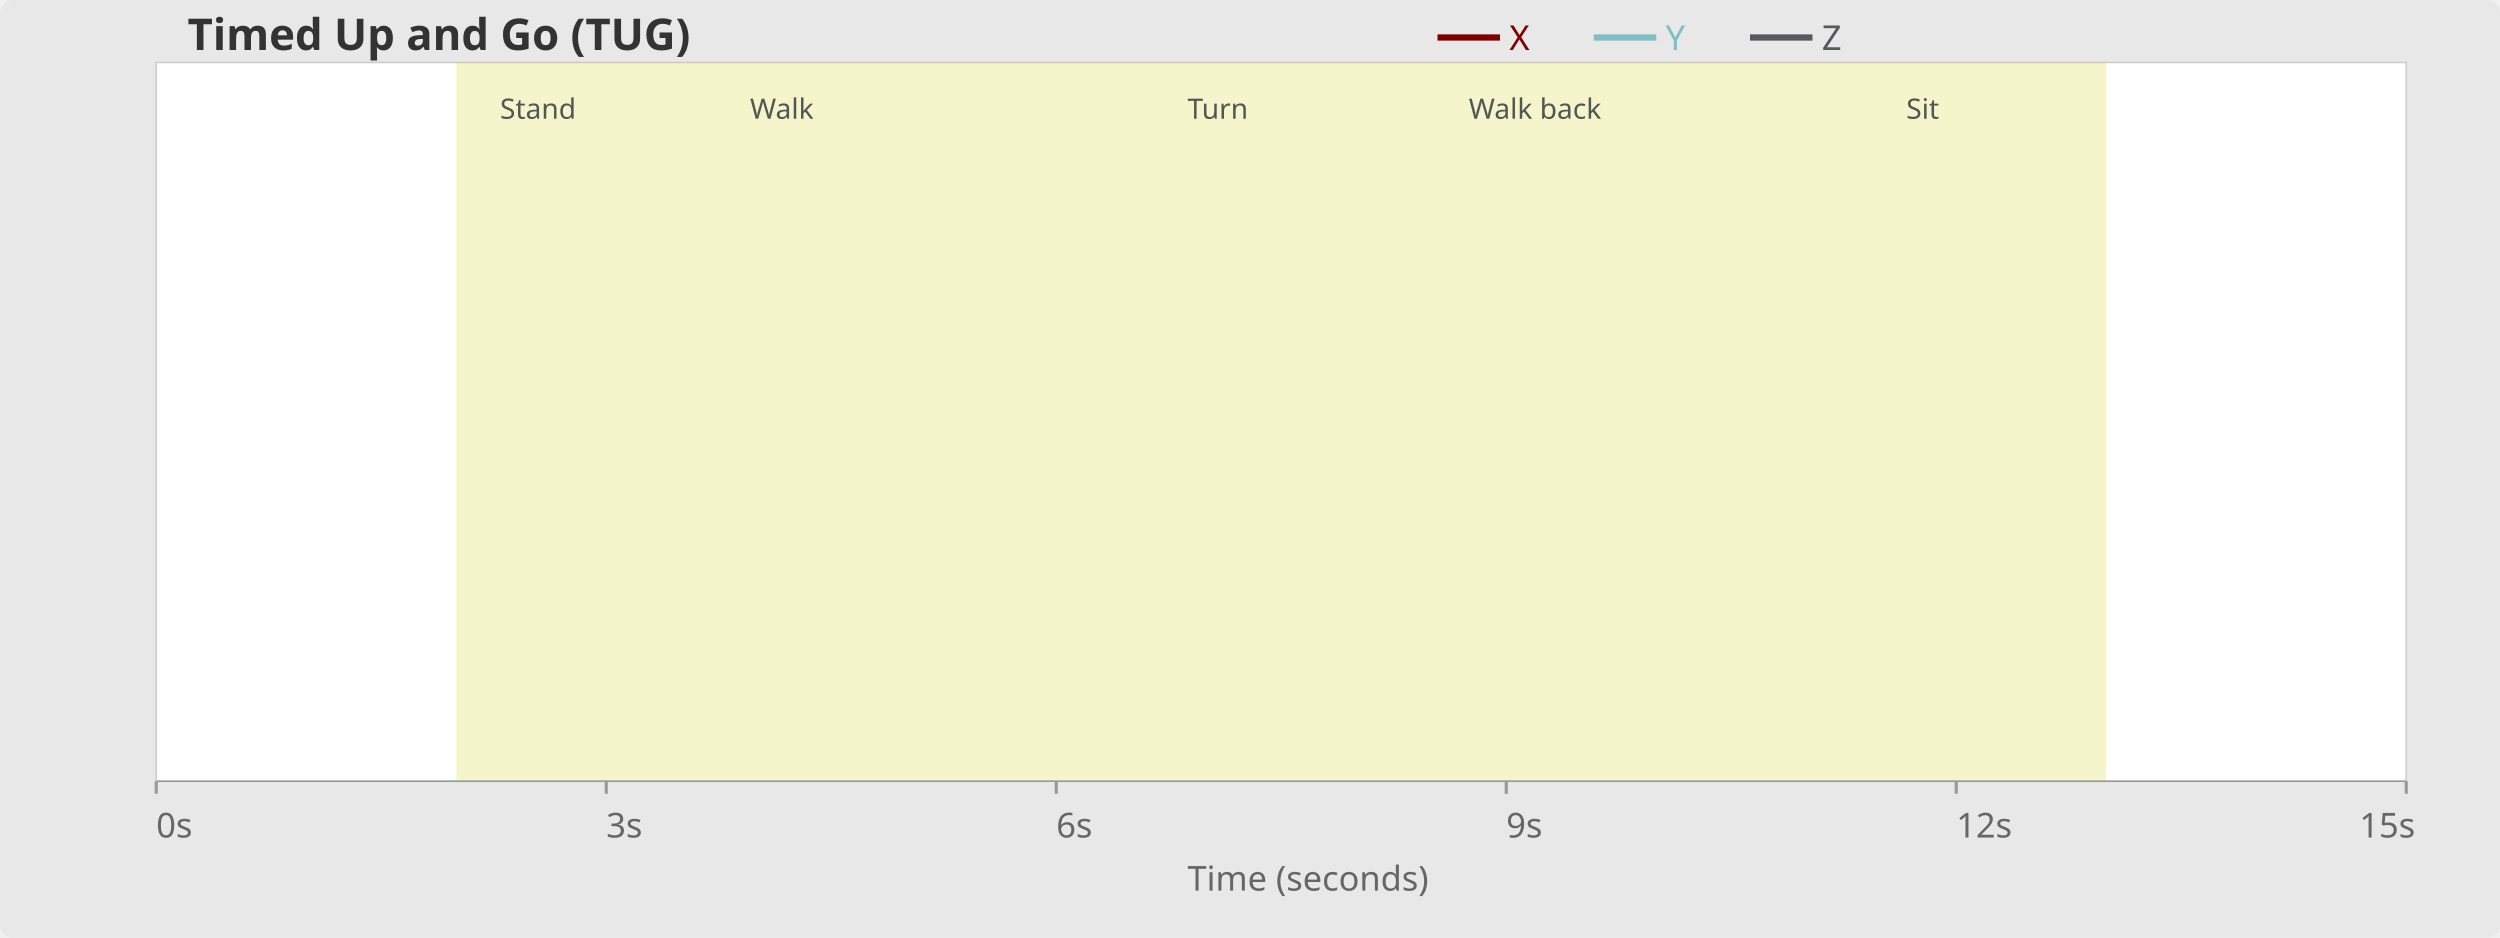
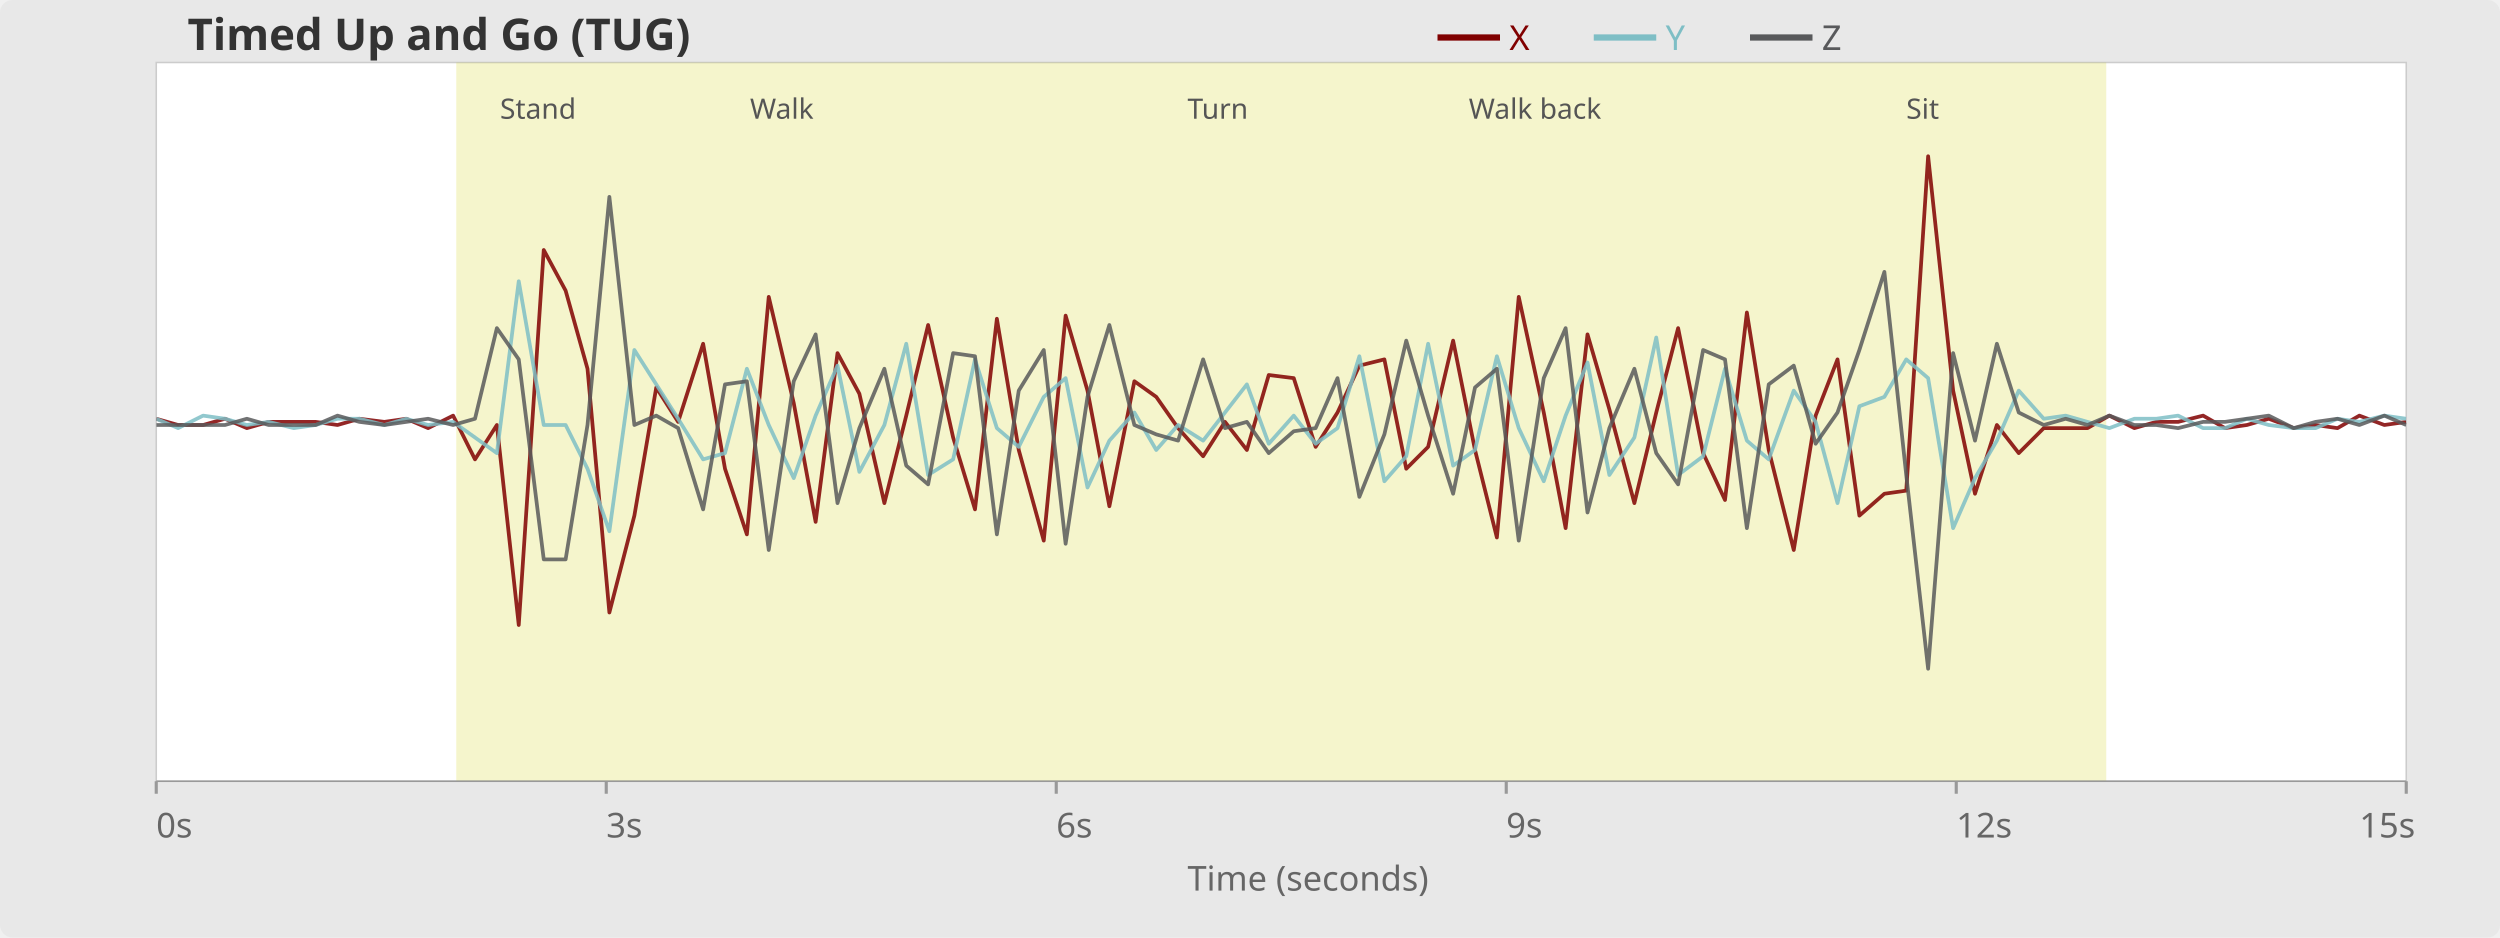
<svg xmlns="http://www.w3.org/2000/svg" width="800" height="300" viewBox="0 0 800 300">
  <style>
    .title { font: bold 14px sans-serif; fill: #333; }
    .axis-label { font: 11px sans-serif; fill: #666; }
    .legend-text { font: 11px sans-serif; }
    .phase-label { font: 9px sans-serif; fill: #555; }
  </style>
  <defs>
    <clipPath id="plotArea">
      <rect x="50" y="20" width="720" height="230" />
    </clipPath>
  </defs>
  <rect width="800" height="300" fill="#e8e8e8" rx="4" />
  <rect x="50" y="20" width="720" height="230" fill="white" stroke="#ccc" stroke-width="0.5" />
  <text x="60" y="16" class="title">Timed Up and Go (TUG)</text>
  <line x1="460" y1="12" x2="480" y2="12" stroke="#800000" stroke-width="2" />
  <text x="483" y="16" class="legend-text" fill="#800000">X</text>
  <line x1="510" y1="12" x2="530" y2="12" stroke="#7EBEC5" stroke-width="2" />
  <text x="533" y="16" class="legend-text" fill="#7EBEC5">Y</text>
  <line x1="560" y1="12" x2="580" y2="12" stroke="#58595b" stroke-width="2" />
  <text x="583" y="16" class="legend-text" fill="#58595b">Z</text>
  <rect x="146" y="20" width="528" height="230" fill="#CCCC00" opacity="0.2" />
  <text x="160" y="38" class="phase-label">Stand</text>
  <text x="240" y="38" class="phase-label">Walk</text>
  <text x="380" y="38" class="phase-label">Turn</text>
  <text x="470" y="38" class="phase-label">Walk back</text>
  <text x="610" y="38" class="phase-label">Sit</text>
  <g clip-path="url(#plotArea)">
-     <path id="pathX" fill="none" stroke="#800000" stroke-width="1.2" opacity="0.85" />
-     <path id="pathY" fill="none" stroke="#7EBEC5" stroke-width="1.2" opacity="0.85" />
-     <path id="pathZ" fill="none" stroke="#58595b" stroke-width="1.2" opacity="0.85" />
+     <polyline fill="none" stroke="#800000" stroke-width="1.2" opacity="0.85" stroke-linejoin="round" points="50,134 57,136 65,136 72,134 79,137 86,135 94,135 101,135 108,136 115,134 123,135 130,134 137,137 145,133 152,147 159,136 166,200 174,80 181,93 188,118 195,196 203,165 210,124 217,135 225,110 232,150 239,171 246,95 254,129 261,167 268,113 275,126 283,161 290,133 297,104 305,140 312,163 319,102 326,144 334,173 341,101 348,125 355,162 363,122 370,127 377,137 385,146 392,135 399,144 406,120 414,121 421,143 428,132 435,117 443,115 450,150 457,143 465,109 472,144 479,172 486,95 494,132 501,169 508,107 515,131 523,161 530,132 537,105 545,145 552,160 559,100 566,144 574,176 581,133 588,115 595,165 603,158 610,157 617,50 625,125 632,158 639,136 646,145 654,137 661,137 668,137 675,133 683,137 690,135 697,135 705,133 712,137 719,136 726,134 734,137 741,136 748,137 755,133 763,136 770,135" />
+     <polyline fill="none" stroke="#7EBEC5" stroke-width="1.2" opacity="0.85" stroke-linejoin="round" points="50,134 57,137 65,133 72,134 79,136 86,135 94,137 101,136 108,134 115,134 123,136 130,134 137,136 145,135 152,140 159,145 166,90 174,136 181,136 188,150 195,170 203,112 210,123 217,134 225,147 232,145 239,118 246,136 254,153 261,133 268,117 275,151 283,136 290,110 297,152 305,147 312,115 319,137 326,143 334,127 341,121 348,156 355,141 363,132 370,144 377,136 385,141 392,132 399,123 406,142 414,133 421,142 428,137 435,114 443,154 450,146 457,110 465,149 472,144 479,114 486,137 494,154 501,133 508,116 515,152 523,140 530,108 537,152 545,146 552,118 559,141 566,147 574,125 581,135 588,161 595,130 603,127 610,115 617,121 625,169 632,153 639,141 646,125 654,134 661,133 668,135 675,137 683,134 690,134 697,133 705,137 712,137 719,134 726,136 734,137 741,137 748,134 755,135 763,133 770,134" />
+     <polyline fill="none" stroke="#58595b" stroke-width="1.2" opacity="0.85" stroke-linejoin="round" points="50,136 57,136 65,136 72,136 79,134 86,136 94,136 101,136 108,133 115,135 123,136 130,135 137,134 145,136 152,134 159,105 166,115 174,179 181,179 188,136 195,63 203,136 210,133 217,137 225,163 232,123 239,122 246,176 254,122 261,107 268,161 275,137 283,118 290,149 297,155 305,113 312,114 319,171 326,125 334,112 341,174 348,127 355,104 363,136 370,139 377,141 385,115 392,137 399,135 406,145 414,138 421,137 428,121 435,159 443,139 450,109 457,133 465,158 472,124 479,118 486,173 494,121 501,105 508,164 515,137 523,118 530,145 537,155 545,112 552,115 559,169 566,123 574,117 581,142 588,132 595,112 603,87 610,152 617,214 625,113 632,141 639,110 646,132 654,136 661,134 668,136 675,133 683,136 690,136 697,137 705,135 712,135 719,134 726,133 734,137 741,135 748,134 755,136 763,133 770,136" />
  </g>
  <line x1="50" y1="250" x2="770" y2="250" stroke="#999" stroke-width="0.5" />
  <text x="50" y="268" class="axis-label">0s</text>
  <text x="194" y="268" class="axis-label">3s</text>
  <text x="338" y="268" class="axis-label">6s</text>
  <text x="482" y="268" class="axis-label">9s</text>
  <text x="626" y="268" class="axis-label">12s</text>
  <text x="755" y="268" class="axis-label">15s</text>
  <text x="380" y="285" class="axis-label">Time (seconds)</text>
  <line x1="50" y1="250" x2="50" y2="254" stroke="#999" />
  <line x1="194" y1="250" x2="194" y2="254" stroke="#999" />
  <line x1="338" y1="250" x2="338" y2="254" stroke="#999" />
  <line x1="482" y1="250" x2="482" y2="254" stroke="#999" />
  <line x1="626" y1="250" x2="626" y2="254" stroke="#999" />
  <line x1="770" y1="250" x2="770" y2="254" stroke="#999" />
</svg>
